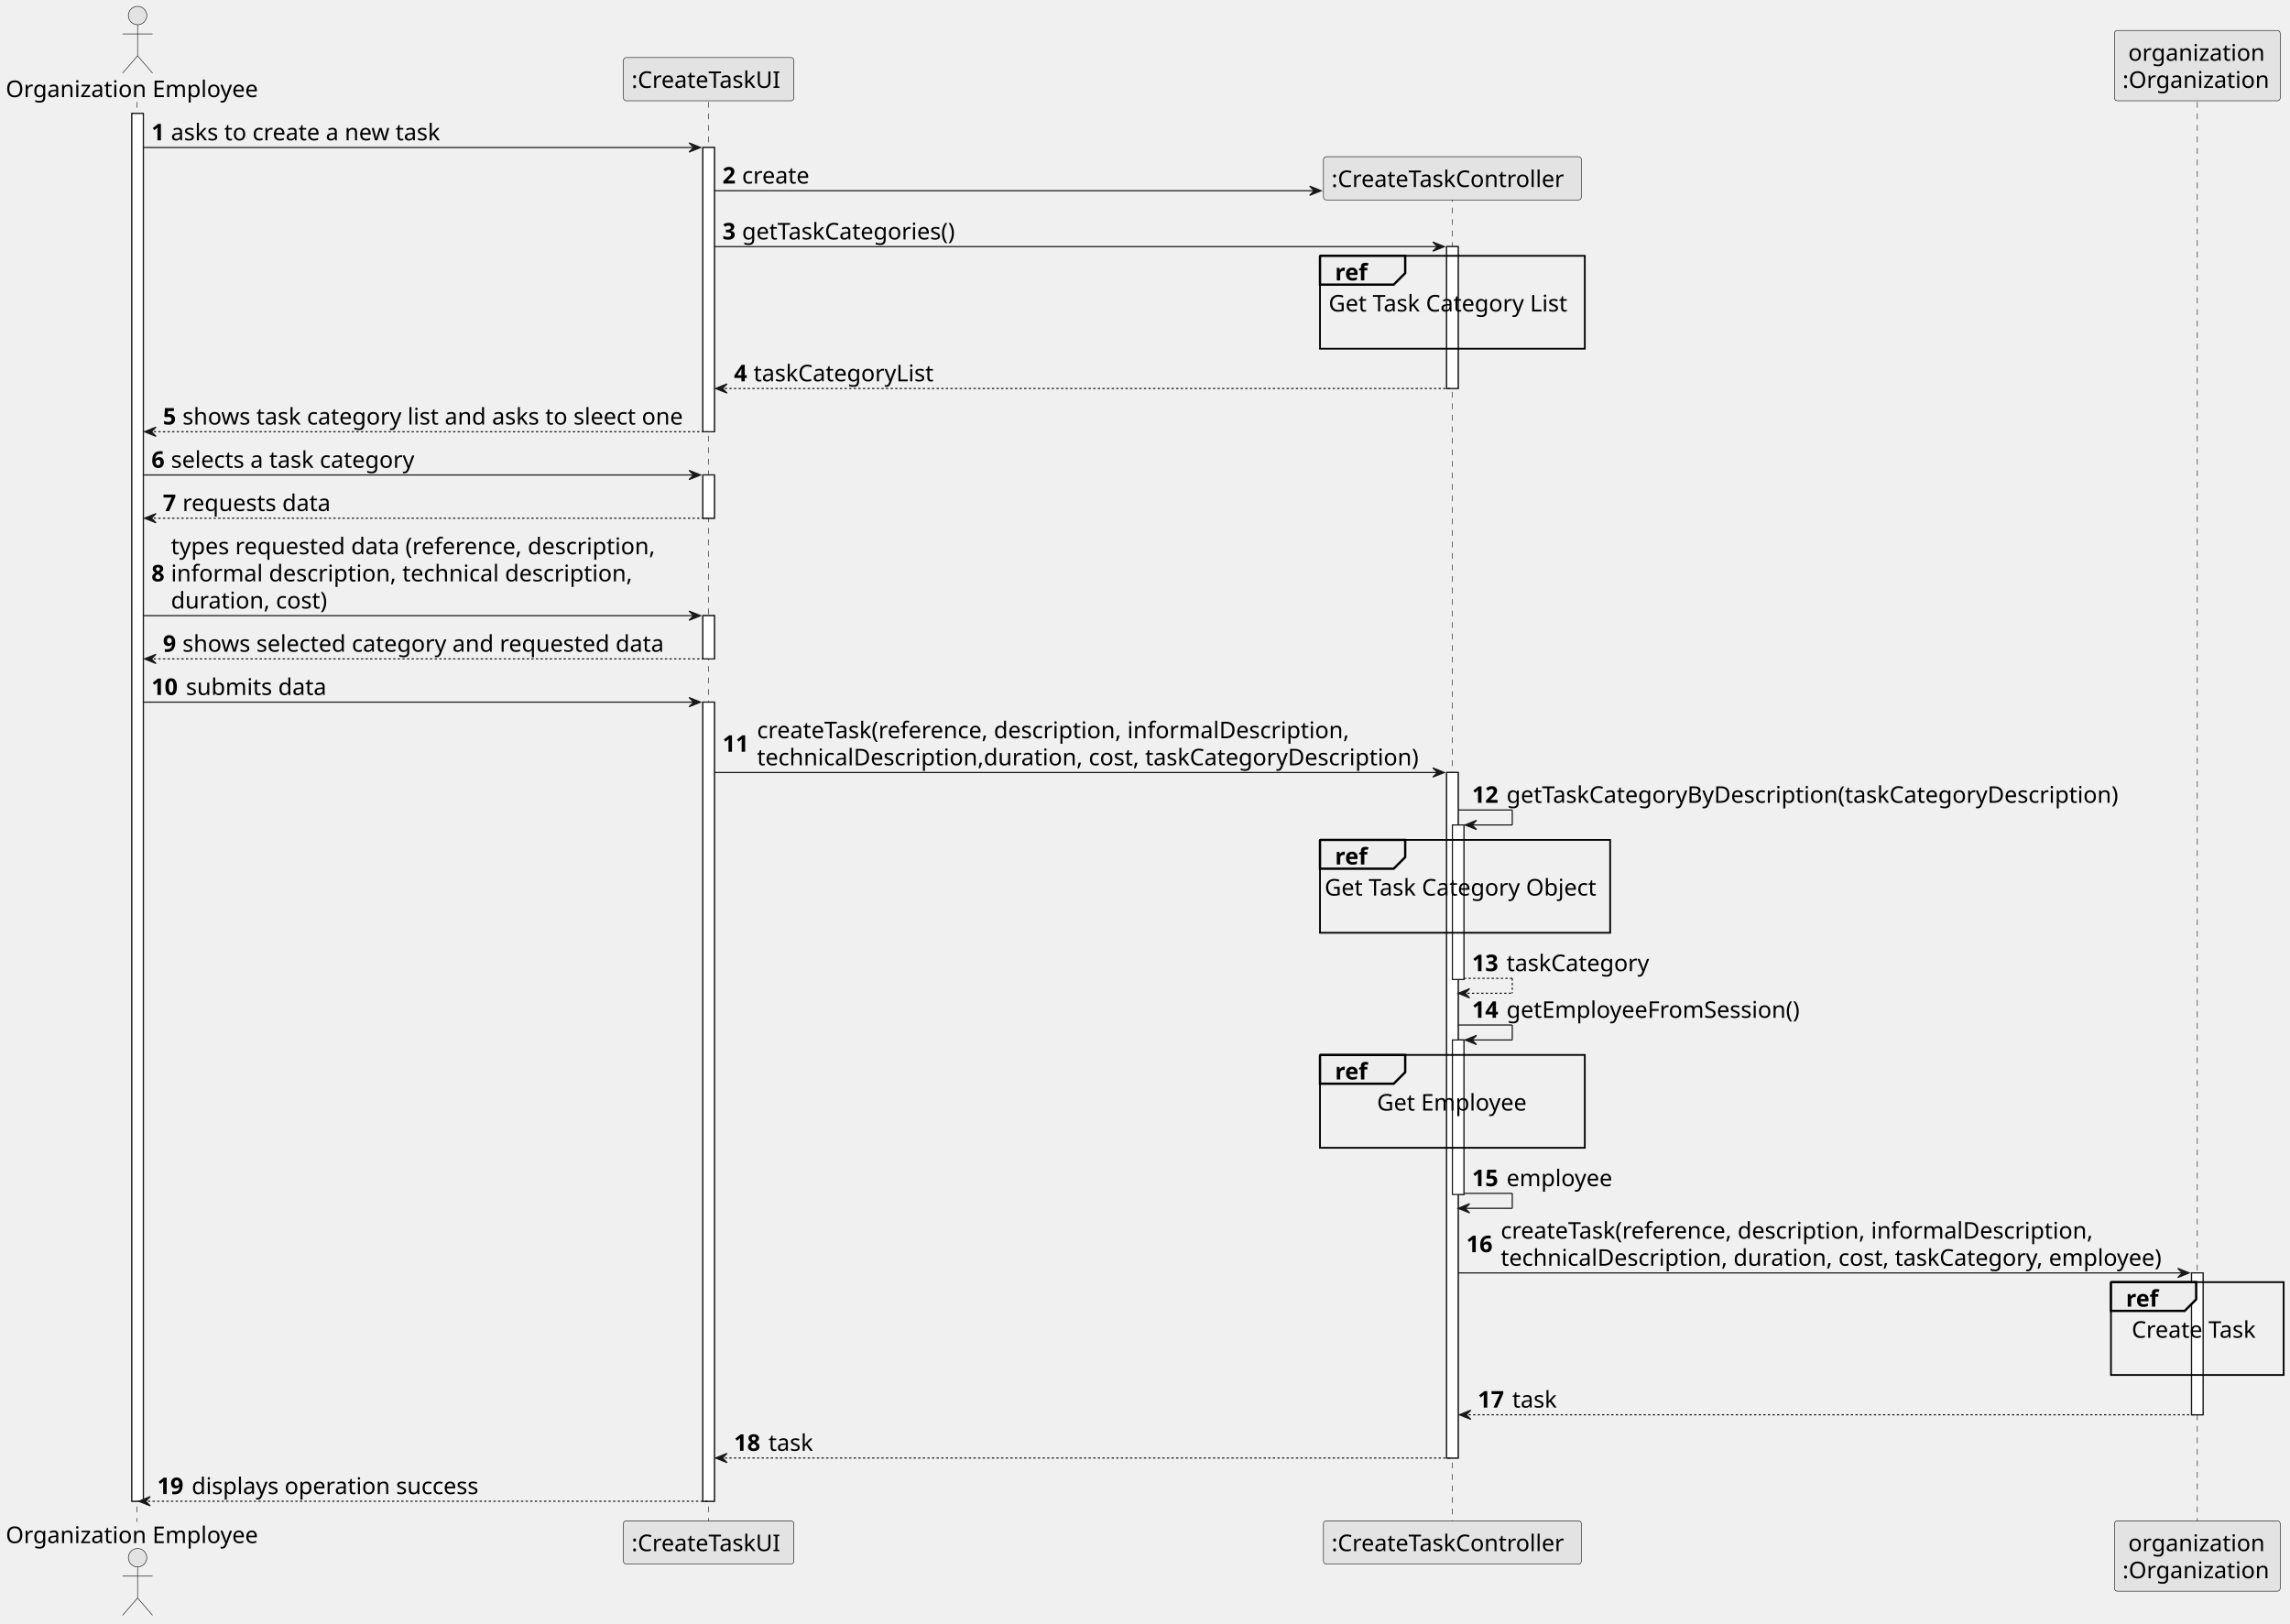
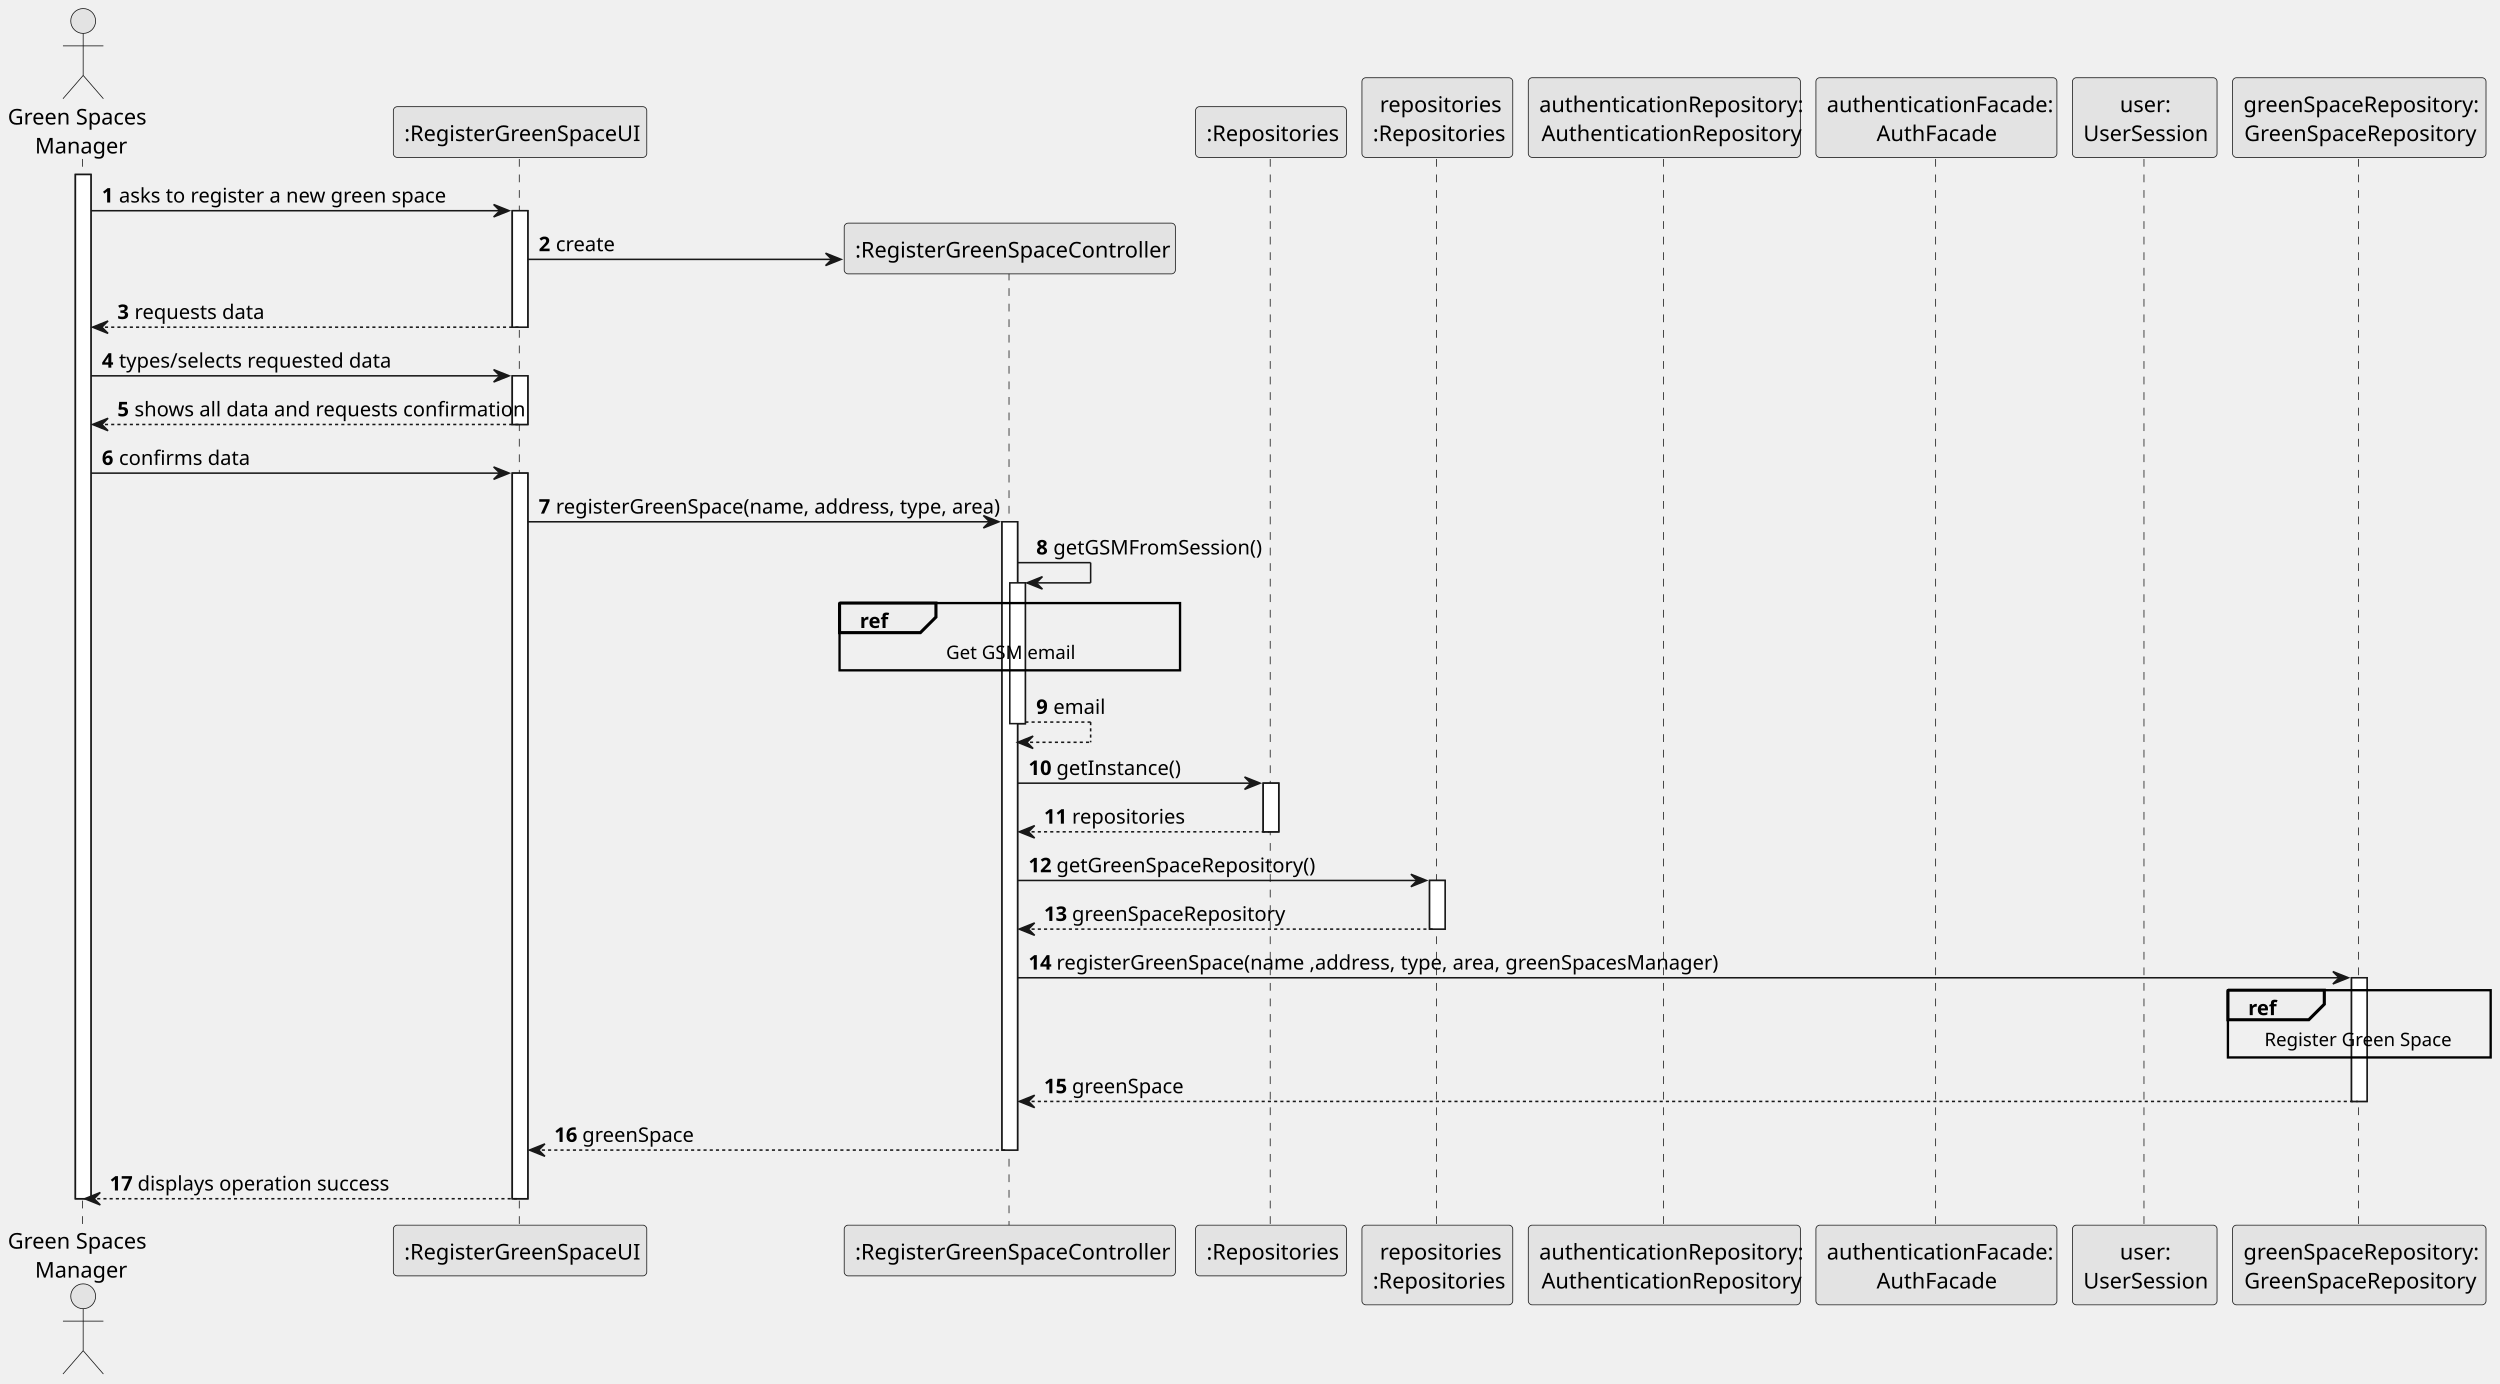
- <svg xmlns="http://www.w3.org/2000/svg" contentStyleType="text/css" height="1410px" preserveAspectRatio="none" style="width:1989px;height:1410px;background:#FFFFFF;" version="1.1" viewBox="0 0 1989 1410" width="1989px" zoomAndPan="magnify">
+ <svg xmlns="http://www.w3.org/2000/svg" contentStyleType="text/css" height="890px" preserveAspectRatio="none" style="width:1608px;height:890px;background:#FFFFFF;" version="1.1" viewBox="0 0 1608 890" width="1608px" zoomAndPan="magnify">
  <defs />
  <g>
-     <rect fill="#FFFFFF" height="1205.414" style="stroke:#181818;stroke-width:1.0;" width="10" x="114.5" y="98.555" />
-     <rect fill="#FFFFFF" height="246.883" style="stroke:#181818;stroke-width:1.0;" width="10" x="610.5" y="128.109" />
-     <rect fill="#FFFFFF" height="37.555" style="stroke:#181818;stroke-width:1.0;" width="10" x="610.5" y="412.547" />
-     <rect fill="#FFFFFF" height="37.555" style="stroke:#181818;stroke-width:1.0;" width="10" x="610.5" y="534.766" />
-     <rect fill="#FFFFFF" height="694.094" style="stroke:#181818;stroke-width:1.0;" width="10" x="610.5" y="609.875" />
-     <rect fill="#FFFFFF" height="123.219" style="stroke:#181818;stroke-width:1.0;" width="10" x="1256.5" y="214.219" />
-     <rect fill="#FFFFFF" height="595.43" style="stroke:#181818;stroke-width:1.0;" width="10" x="1256.5" y="670.984" />
-     <rect fill="#FFFFFF" height="134.219" style="stroke:#181818;stroke-width:1.0;" width="10" x="1261.5" y="716.539" />
-     <rect fill="#FFFFFF" height="134.219" style="stroke:#181818;stroke-width:1.0;" width="10" x="1261.5" y="903.312" />
-     <rect fill="#FFFFFF" height="123.219" style="stroke:#181818;stroke-width:1.0;" width="10" x="1903.5" y="1105.641" />
-     <line style="stroke:#181818;stroke-width:0.5;stroke-dasharray:5.0,5.0;" x1="119" x2="119" y1="88.555" y2="1321.969" />
-     <line style="stroke:#181818;stroke-width:0.5;stroke-dasharray:5.0,5.0;" x1="615.5" x2="615.5" y1="88.555" y2="1321.969" />
-     <line style="stroke:#181818;stroke-width:0.5;stroke-dasharray:5.0,5.0;" x1="1261.5" x2="1261.5" y1="170.387" y2="1321.969" />
-     <line style="stroke:#181818;stroke-width:0.5;stroke-dasharray:5.0,5.0;" x1="1908.5" x2="1908.5" y1="88.555" y2="1321.969" />
-     <text fill="#000000" font-family="sans-serif" font-size="20" lengthAdjust="spacing" textLength="223" x="5" y="84.336">Organization Employee</text>
-     <ellipse cx="119.5" cy="13.5" fill="#E3E3E3" rx="8" ry="8" style="stroke:#181818;stroke-width:0.5;" />
-     <path d="M119.5,21.5 L119.5,48.5 M106.5,29.5 L132.5,29.5 M119.5,48.5 L106.5,63.5 M119.5,48.5 L132.5,63.5 " fill="none" style="stroke:#181818;stroke-width:0.5;" />
-     <text fill="#000000" font-family="sans-serif" font-size="20" lengthAdjust="spacing" textLength="223" x="5" y="1340.305">Organization Employee</text>
-     <ellipse cx="119.5" cy="1353.023" fill="#E3E3E3" rx="8" ry="8" style="stroke:#181818;stroke-width:0.5;" />
-     <path d="M119.5,1361.023 L119.5,1388.023 M106.5,1369.023 L132.5,1369.023 M119.5,1388.023 L106.5,1403.023 M119.5,1388.023 L132.5,1403.023 " fill="none" style="stroke:#181818;stroke-width:0.5;" />
-     <rect fill="#E3E3E3" height="37.555" rx="2.5" ry="2.5" style="stroke:#181818;stroke-width:0.5;" width="148" x="541.5" y="50" />
-     <text fill="#000000" font-family="sans-serif" font-size="20" lengthAdjust="spacing" textLength="134" x="548.5" y="76.336">:CreateTaskUI</text>
-     <rect fill="#E3E3E3" height="37.555" rx="2.5" ry="2.5" style="stroke:#181818;stroke-width:0.5;" width="148" x="541.5" y="1320.969" />
-     <text fill="#000000" font-family="sans-serif" font-size="20" lengthAdjust="spacing" textLength="134" x="548.5" y="1347.305">:CreateTaskUI</text>
-     <rect fill="#E3E3E3" height="37.555" rx="2.5" ry="2.5" style="stroke:#181818;stroke-width:0.5;" width="224" x="1149.5" y="1320.969" />
-     <text fill="#000000" font-family="sans-serif" font-size="20" lengthAdjust="spacing" textLength="210" x="1156.5" y="1347.305">:CreateTaskController</text>
-     <rect fill="#E3E3E3" height="61.109" rx="2.5" ry="2.5" style="stroke:#181818;stroke-width:0.5;" width="144" x="1836.5" y="26.445" />
-     <text fill="#000000" font-family="sans-serif" font-size="20" lengthAdjust="spacing" textLength="120" x="1848.5" y="52.781">organization</text>
-     <text fill="#000000" font-family="sans-serif" font-size="20" lengthAdjust="spacing" textLength="130" x="1843.5" y="76.336">:Organization</text>
-     <rect fill="#E3E3E3" height="61.109" rx="2.5" ry="2.5" style="stroke:#181818;stroke-width:0.5;" width="144" x="1836.5" y="1320.969" />
-     <text fill="#000000" font-family="sans-serif" font-size="20" lengthAdjust="spacing" textLength="120" x="1848.5" y="1347.305">organization</text>
-     <text fill="#000000" font-family="sans-serif" font-size="20" lengthAdjust="spacing" textLength="130" x="1843.5" y="1370.859">:Organization</text>
-     <rect fill="#FFFFFF" height="1205.414" style="stroke:#181818;stroke-width:1.0;" width="10" x="114.5" y="98.555" />
-     <rect fill="#FFFFFF" height="246.883" style="stroke:#181818;stroke-width:1.0;" width="10" x="610.5" y="128.109" />
-     <rect fill="#FFFFFF" height="37.555" style="stroke:#181818;stroke-width:1.0;" width="10" x="610.5" y="412.547" />
-     <rect fill="#FFFFFF" height="37.555" style="stroke:#181818;stroke-width:1.0;" width="10" x="610.5" y="534.766" />
-     <rect fill="#FFFFFF" height="694.094" style="stroke:#181818;stroke-width:1.0;" width="10" x="610.5" y="609.875" />
-     <rect fill="#FFFFFF" height="123.219" style="stroke:#181818;stroke-width:1.0;" width="10" x="1256.5" y="214.219" />
-     <rect fill="#FFFFFF" height="595.43" style="stroke:#181818;stroke-width:1.0;" width="10" x="1256.5" y="670.984" />
-     <rect fill="#FFFFFF" height="134.219" style="stroke:#181818;stroke-width:1.0;" width="10" x="1261.5" y="716.539" />
-     <rect fill="#FFFFFF" height="134.219" style="stroke:#181818;stroke-width:1.0;" width="10" x="1261.5" y="903.312" />
-     <rect fill="#FFFFFF" height="123.219" style="stroke:#181818;stroke-width:1.0;" width="10" x="1903.5" y="1105.641" />
-     <polygon fill="#181818" points="598.5,124.109,608.5,128.109,598.5,132.109,602.5,128.109" style="stroke:#181818;stroke-width:1.0;" />
-     <line style="stroke:#181818;stroke-width:1.0;" x1="124.5" x2="604.5" y1="128.109" y2="128.109" />
-     <text fill="#000000" font-family="sans-serif" font-size="20" font-weight="bold" lengthAdjust="spacing" textLength="13" x="131.5" y="121.891">1</text>
-     <text fill="#000000" font-family="sans-serif" font-size="20" lengthAdjust="spacing" textLength="239" x="148.5" y="121.891">asks to create a new task</text>
-     <polygon fill="#181818" points="1137.5,161.664,1147.5,165.664,1137.5,169.664,1141.5,165.664" style="stroke:#181818;stroke-width:1.0;" />
-     <line style="stroke:#181818;stroke-width:1.0;" x1="620.5" x2="1143.5" y1="165.664" y2="165.664" />
-     <text fill="#000000" font-family="sans-serif" font-size="20" font-weight="bold" lengthAdjust="spacing" textLength="13" x="627.5" y="159.445">2</text>
-     <text fill="#000000" font-family="sans-serif" font-size="20" lengthAdjust="spacing" textLength="58" x="644.5" y="159.445">create</text>
-     <rect fill="#E3E3E3" height="37.555" rx="2.5" ry="2.5" style="stroke:#181818;stroke-width:0.5;" width="224" x="1149.5" y="136.109" />
-     <text fill="#000000" font-family="sans-serif" font-size="20" lengthAdjust="spacing" textLength="210" x="1156.5" y="162.445">:CreateTaskController</text>
-     <polygon fill="#181818" points="1244.5,210.219,1254.5,214.219,1244.5,218.219,1248.5,214.219" style="stroke:#181818;stroke-width:1.0;" />
-     <line style="stroke:#181818;stroke-width:1.0;" x1="620.5" x2="1250.5" y1="214.219" y2="214.219" />
-     <text fill="#000000" font-family="sans-serif" font-size="20" font-weight="bold" lengthAdjust="spacing" textLength="13" x="627.5" y="208">3</text>
-     <text fill="#000000" font-family="sans-serif" font-size="20" lengthAdjust="spacing" textLength="192" x="644.5" y="208">getTaskCategories()</text>
-     <rect fill="none" height="80.664" style="stroke:#000000;stroke-width:1.5;" width="230" x="1146.5" y="222.219" />
-     <path d="M1146.5,222.219 L1220.5,222.219 L1220.5,237.219 L1210.5,247.219 L1146.5,247.219 L1146.5,222.219 " fill="#EEEEEE" style="stroke:#000000;stroke-width:2.0;" />
-     <text fill="#000000" font-family="sans-serif" font-size="20" font-weight="bold" lengthAdjust="spacing" textLength="29" x="1159.5" y="243.555">ref</text>
-     <text fill="#000000" font-family="sans-serif" font-size="20" lengthAdjust="spacing" textLength="215" x="1154" y="270.555">Get Task Category List</text>
-     <text fill="#000000" font-family="sans-serif" font-size="20" lengthAdjust="spacing" textLength="6" x="1258.5" y="294.109"> </text>
-     <polygon fill="#181818" points="631.5,333.438,621.5,337.438,631.5,341.438,627.5,337.438" style="stroke:#181818;stroke-width:1.0;" />
-     <line style="stroke:#181818;stroke-width:1.0;stroke-dasharray:2.0,2.0;" x1="625.5" x2="1260.5" y1="337.438" y2="337.438" />
-     <text fill="#000000" font-family="sans-serif" font-size="20" font-weight="bold" lengthAdjust="spacing" textLength="13" x="637.5" y="331.219">4</text>
-     <text fill="#000000" font-family="sans-serif" font-size="20" lengthAdjust="spacing" textLength="159" x="654.5" y="331.219">taskCategoryList</text>
-     <polygon fill="#181818" points="135.5,370.992,125.5,374.992,135.5,378.992,131.5,374.992" style="stroke:#181818;stroke-width:1.0;" />
-     <line style="stroke:#181818;stroke-width:1.0;stroke-dasharray:2.0,2.0;" x1="129.5" x2="614.5" y1="374.992" y2="374.992" />
-     <text fill="#000000" font-family="sans-serif" font-size="20" font-weight="bold" lengthAdjust="spacing" textLength="13" x="141.5" y="368.773">5</text>
-     <text fill="#000000" font-family="sans-serif" font-size="20" lengthAdjust="spacing" textLength="445" x="158.5" y="368.773">shows task category list and asks to sleect one</text>
-     <polygon fill="#181818" points="598.5,408.547,608.5,412.547,598.5,416.547,602.5,412.547" style="stroke:#181818;stroke-width:1.0;" />
-     <line style="stroke:#181818;stroke-width:1.0;" x1="124.5" x2="604.5" y1="412.547" y2="412.547" />
-     <text fill="#000000" font-family="sans-serif" font-size="20" font-weight="bold" lengthAdjust="spacing" textLength="13" x="131.5" y="406.328">6</text>
-     <text fill="#000000" font-family="sans-serif" font-size="20" lengthAdjust="spacing" textLength="215" x="148.5" y="406.328">selects a task category</text>
-     <polygon fill="#181818" points="135.5,446.102,125.5,450.102,135.5,454.102,131.5,450.102" style="stroke:#181818;stroke-width:1.0;" />
-     <line style="stroke:#181818;stroke-width:1.0;stroke-dasharray:2.0,2.0;" x1="129.5" x2="614.5" y1="450.102" y2="450.102" />
-     <text fill="#000000" font-family="sans-serif" font-size="20" font-weight="bold" lengthAdjust="spacing" textLength="13" x="141.5" y="443.883">7</text>
-     <text fill="#000000" font-family="sans-serif" font-size="20" lengthAdjust="spacing" textLength="130" x="158.5" y="443.883">requests data</text>
-     <polygon fill="#181818" points="598.5,530.766,608.5,534.766,598.5,538.766,602.5,534.766" style="stroke:#181818;stroke-width:1.0;" />
-     <line style="stroke:#181818;stroke-width:1.0;" x1="124.5" x2="604.5" y1="534.766" y2="534.766" />
-     <text fill="#000000" font-family="sans-serif" font-size="20" font-weight="bold" lengthAdjust="spacing" textLength="13" x="131.5" y="504.992">8</text>
-     <text fill="#000000" font-family="sans-serif" font-size="20" lengthAdjust="spacing" textLength="429" x="148.5" y="481.438">types requested data (reference, description,</text>
-     <text fill="#000000" font-family="sans-serif" font-size="20" lengthAdjust="spacing" textLength="412" x="148.5" y="504.992">informal description, technical description,</text>
-     <text fill="#000000" font-family="sans-serif" font-size="20" lengthAdjust="spacing" textLength="139" x="148.5" y="528.547">duration, cost)</text>
-     <polygon fill="#181818" points="135.5,568.32,125.5,572.32,135.5,576.32,131.5,572.32" style="stroke:#181818;stroke-width:1.0;" />
-     <line style="stroke:#181818;stroke-width:1.0;stroke-dasharray:2.0,2.0;" x1="129.5" x2="614.5" y1="572.32" y2="572.32" />
-     <text fill="#000000" font-family="sans-serif" font-size="20" font-weight="bold" lengthAdjust="spacing" textLength="13" x="141.5" y="566.102">9</text>
-     <text fill="#000000" font-family="sans-serif" font-size="20" lengthAdjust="spacing" textLength="423" x="158.5" y="566.102">shows selected category and requested data</text>
-     <polygon fill="#181818" points="598.5,605.875,608.5,609.875,598.5,613.875,602.5,609.875" style="stroke:#181818;stroke-width:1.0;" />
-     <line style="stroke:#181818;stroke-width:1.0;" x1="124.5" x2="604.5" y1="609.875" y2="609.875" />
-     <text fill="#000000" font-family="sans-serif" font-size="20" font-weight="bold" lengthAdjust="spacing" textLength="26" x="131.5" y="603.656">10</text>
-     <text fill="#000000" font-family="sans-serif" font-size="20" lengthAdjust="spacing" textLength="125" x="161.5" y="603.656">submits data</text>
-     <polygon fill="#181818" points="1244.5,666.984,1254.5,670.984,1244.5,674.984,1248.5,670.984" style="stroke:#181818;stroke-width:1.0;" />
-     <line style="stroke:#181818;stroke-width:1.0;" x1="620.5" x2="1250.5" y1="670.984" y2="670.984" />
-     <text fill="#000000" font-family="sans-serif" font-size="20" font-weight="bold" lengthAdjust="spacing" textLength="26" x="627.5" y="652.988">11</text>
-     <text fill="#000000" font-family="sans-serif" font-size="20" lengthAdjust="spacing" textLength="529" x="657.5" y="641.211">createTask(reference, description, informalDescription,</text>
-     <text fill="#000000" font-family="sans-serif" font-size="20" lengthAdjust="spacing" textLength="587" x="657.5" y="664.766">technicalDescription,duration, cost, taskCategoryDescription)</text>
-     <line style="stroke:#181818;stroke-width:1.0;" x1="1266.5" x2="1313.5" y1="703.539" y2="703.539" />
-     <line style="stroke:#181818;stroke-width:1.0;" x1="1313.5" x2="1313.5" y1="703.539" y2="716.539" />
-     <line style="stroke:#181818;stroke-width:1.0;" x1="1272.5" x2="1313.5" y1="716.539" y2="716.539" />
-     <polygon fill="#181818" points="1282.5,712.539,1272.5,716.539,1282.5,720.539,1278.5,716.539" style="stroke:#181818;stroke-width:1.0;" />
-     <text fill="#000000" font-family="sans-serif" font-size="20" font-weight="bold" lengthAdjust="spacing" textLength="26" x="1278.5" y="697.32">12</text>
-     <text fill="#000000" font-family="sans-serif" font-size="20" lengthAdjust="spacing" textLength="542" x="1308.5" y="697.32">getTaskCategoryByDescription(taskCategoryDescription)</text>
-     <rect fill="none" height="80.664" style="stroke:#000000;stroke-width:1.5;" width="252" x="1146.5" y="729.539" />
-     <path d="M1146.5,729.539 L1220.5,729.539 L1220.5,744.539 L1210.5,754.539 L1146.5,754.539 L1146.5,729.539 " fill="#EEEEEE" style="stroke:#000000;stroke-width:2.0;" />
-     <text fill="#000000" font-family="sans-serif" font-size="20" font-weight="bold" lengthAdjust="spacing" textLength="29" x="1159.5" y="750.875">ref</text>
-     <text fill="#000000" font-family="sans-serif" font-size="20" lengthAdjust="spacing" textLength="244" x="1150.5" y="777.875">Get Task Category Object</text>
-     <text fill="#000000" font-family="sans-serif" font-size="20" lengthAdjust="spacing" textLength="6" x="1269.5" y="801.43"> </text>
-     <line style="stroke:#181818;stroke-width:1.0;stroke-dasharray:2.0,2.0;" x1="1271.5" x2="1313.5" y1="849.758" y2="849.758" />
-     <line style="stroke:#181818;stroke-width:1.0;stroke-dasharray:2.0,2.0;" x1="1313.5" x2="1313.5" y1="849.758" y2="862.758" />
-     <line style="stroke:#181818;stroke-width:1.0;stroke-dasharray:2.0,2.0;" x1="1266.5" x2="1313.5" y1="862.758" y2="862.758" />
-     <polygon fill="#181818" points="1276.5,858.758,1266.5,862.758,1276.5,866.758,1272.5,862.758" style="stroke:#181818;stroke-width:1.0;" />
-     <text fill="#000000" font-family="sans-serif" font-size="20" font-weight="bold" lengthAdjust="spacing" textLength="26" x="1278.5" y="843.539">13</text>
-     <text fill="#000000" font-family="sans-serif" font-size="20" lengthAdjust="spacing" textLength="125" x="1308.5" y="843.539">taskCategory</text>
-     <line style="stroke:#181818;stroke-width:1.0;" x1="1266.5" x2="1313.5" y1="890.312" y2="890.312" />
-     <line style="stroke:#181818;stroke-width:1.0;" x1="1313.5" x2="1313.5" y1="890.312" y2="903.312" />
-     <line style="stroke:#181818;stroke-width:1.0;" x1="1272.5" x2="1313.5" y1="903.312" y2="903.312" />
-     <polygon fill="#181818" points="1282.5,899.312,1272.5,903.312,1282.5,907.312,1278.5,903.312" style="stroke:#181818;stroke-width:1.0;" />
-     <text fill="#000000" font-family="sans-serif" font-size="20" font-weight="bold" lengthAdjust="spacing" textLength="26" x="1278.5" y="884.094">14</text>
-     <text fill="#000000" font-family="sans-serif" font-size="20" lengthAdjust="spacing" textLength="259" x="1308.5" y="884.094">getEmployeeFromSession()</text>
-     <rect fill="none" height="80.664" style="stroke:#000000;stroke-width:1.5;" width="230" x="1146.5" y="916.312" />
-     <path d="M1146.5,916.312 L1220.5,916.312 L1220.5,931.312 L1210.5,941.312 L1146.5,941.312 L1146.5,916.312 " fill="#EEEEEE" style="stroke:#000000;stroke-width:2.0;" />
-     <text fill="#000000" font-family="sans-serif" font-size="20" font-weight="bold" lengthAdjust="spacing" textLength="29" x="1159.5" y="937.648">ref</text>
-     <text fill="#000000" font-family="sans-serif" font-size="20" lengthAdjust="spacing" textLength="131" x="1196" y="964.648">Get Employee</text>
-     <text fill="#000000" font-family="sans-serif" font-size="20" lengthAdjust="spacing" textLength="6" x="1258.5" y="988.203"> </text>
-     <line style="stroke:#181818;stroke-width:1.0;" x1="1271.5" x2="1313.5" y1="1036.531" y2="1036.531" />
-     <line style="stroke:#181818;stroke-width:1.0;" x1="1313.5" x2="1313.5" y1="1036.531" y2="1049.531" />
-     <line style="stroke:#181818;stroke-width:1.0;" x1="1266.5" x2="1313.5" y1="1049.531" y2="1049.531" />
-     <polygon fill="#181818" points="1276.5,1045.531,1266.5,1049.531,1276.5,1053.531,1272.5,1049.531" style="stroke:#181818;stroke-width:1.0;" />
-     <text fill="#000000" font-family="sans-serif" font-size="20" font-weight="bold" lengthAdjust="spacing" textLength="26" x="1278.5" y="1030.312">15</text>
-     <text fill="#000000" font-family="sans-serif" font-size="20" lengthAdjust="spacing" textLength="93" x="1308.5" y="1030.312">employee</text>
-     <polygon fill="#181818" points="1891.5,1101.641,1901.5,1105.641,1891.5,1109.641,1895.5,1105.641" style="stroke:#181818;stroke-width:1.0;" />
-     <line style="stroke:#181818;stroke-width:1.0;" x1="1266.5" x2="1897.5" y1="1105.641" y2="1105.641" />
-     <text fill="#000000" font-family="sans-serif" font-size="20" font-weight="bold" lengthAdjust="spacing" textLength="26" x="1273.5" y="1087.645">16</text>
-     <text fill="#000000" font-family="sans-serif" font-size="20" lengthAdjust="spacing" textLength="529" x="1303.5" y="1075.867">createTask(reference, description, informalDescription,</text>
-     <text fill="#000000" font-family="sans-serif" font-size="20" lengthAdjust="spacing" textLength="588" x="1303.5" y="1099.422">technicalDescription, duration, cost, taskCategory, employee)</text>
-     <rect fill="none" height="80.664" style="stroke:#000000;stroke-width:1.5;" width="150" x="1833.5" y="1113.641" />
-     <path d="M1833.5,1113.641 L1907.5,1113.641 L1907.5,1128.641 L1897.5,1138.641 L1833.5,1138.641 L1833.5,1113.641 " fill="#EEEEEE" style="stroke:#000000;stroke-width:2.0;" />
-     <text fill="#000000" font-family="sans-serif" font-size="20" font-weight="bold" lengthAdjust="spacing" textLength="29" x="1846.5" y="1134.977">ref</text>
-     <text fill="#000000" font-family="sans-serif" font-size="20" lengthAdjust="spacing" textLength="114" x="1851.5" y="1161.977">Create Task</text>
-     <text fill="#000000" font-family="sans-serif" font-size="20" lengthAdjust="spacing" textLength="6" x="1905.5" y="1185.531"> </text>
-     <polygon fill="#181818" points="1277.5,1224.859,1267.5,1228.859,1277.5,1232.859,1273.5,1228.859" style="stroke:#181818;stroke-width:1.0;" />
-     <line style="stroke:#181818;stroke-width:1.0;stroke-dasharray:2.0,2.0;" x1="1271.5" x2="1907.5" y1="1228.859" y2="1228.859" />
-     <text fill="#000000" font-family="sans-serif" font-size="20" font-weight="bold" lengthAdjust="spacing" textLength="26" x="1283.5" y="1222.641">17</text>
-     <text fill="#000000" font-family="sans-serif" font-size="20" lengthAdjust="spacing" textLength="40" x="1313.5" y="1222.641">task</text>
-     <polygon fill="#181818" points="631.5,1262.414,621.5,1266.414,631.5,1270.414,627.5,1266.414" style="stroke:#181818;stroke-width:1.0;" />
-     <line style="stroke:#181818;stroke-width:1.0;stroke-dasharray:2.0,2.0;" x1="625.5" x2="1260.5" y1="1266.414" y2="1266.414" />
-     <text fill="#000000" font-family="sans-serif" font-size="20" font-weight="bold" lengthAdjust="spacing" textLength="26" x="637.5" y="1260.195">18</text>
-     <text fill="#000000" font-family="sans-serif" font-size="20" lengthAdjust="spacing" textLength="40" x="667.5" y="1260.195">task</text>
-     <polygon fill="#181818" points="130.5,1299.969,120.5,1303.969,130.5,1307.969,126.5,1303.969" style="stroke:#181818;stroke-width:1.0;" />
-     <line style="stroke:#181818;stroke-width:1.0;stroke-dasharray:2.0,2.0;" x1="124.5" x2="614.5" y1="1303.969" y2="1303.969" />
-     <text fill="#000000" font-family="sans-serif" font-size="20" font-weight="bold" lengthAdjust="spacing" textLength="26" x="136.5" y="1297.75">19</text>
-     <text fill="#000000" font-family="sans-serif" font-size="20" lengthAdjust="spacing" textLength="256" x="166.5" y="1297.75">displays operation success</text>
+     <rect fill="#FFFFFF" height="658.781" style="stroke:#181818;stroke-width:1.0;" width="10" x="48.5" y="112.242" />
+     <rect fill="#FFFFFF" height="74.912" style="stroke:#181818;stroke-width:1.0;" width="10" x="329.5" y="135.533" />
+     <rect fill="#FFFFFF" height="31.291" style="stroke:#181818;stroke-width:1.0;" width="10" x="329.5" y="241.736" />
+     <rect fill="#FFFFFF" height="466.705" style="stroke:#181818;stroke-width:1.0;" width="10" x="329.5" y="304.318" />
+     <rect fill="#FFFFFF" height="404.123" style="stroke:#181818;stroke-width:1.0;" width="10" x="644.5" y="335.609" />
+     <rect fill="#FFFFFF" height="90.543" style="stroke:#181818;stroke-width:1.0;" width="10" x="649.5" y="374.9" />
+     <rect fill="#FFFFFF" height="31.291" style="stroke:#181818;stroke-width:1.0;" width="10" x="812.5" y="503.734" />
+     <rect fill="#FFFFFF" height="31.291" style="stroke:#181818;stroke-width:1.0;" width="10" x="919.5" y="566.316" />
+     <rect fill="#FFFFFF" height="79.543" style="stroke:#181818;stroke-width:1.0;" width="10" x="1512.5" y="628.898" />
+     <line style="stroke:#181818;stroke-width:0.5;stroke-dasharray:5.0,5.0;" x1="53" x2="53" y1="102.242" y2="789.023" />
+     <line style="stroke:#181818;stroke-width:0.5;stroke-dasharray:5.0,5.0;" x1="334" x2="334" y1="102.242" y2="789.023" />
+     <line style="stroke:#181818;stroke-width:0.5;stroke-dasharray:5.0,5.0;" x1="649" x2="649" y1="175.344" y2="789.023" />
+     <line style="stroke:#181818;stroke-width:0.5;stroke-dasharray:5.0,5.0;" x1="817" x2="817" y1="102.242" y2="789.023" />
+     <line style="stroke:#181818;stroke-width:0.5;stroke-dasharray:5.0,5.0;" x1="924" x2="924" y1="102.242" y2="789.023" />
+     <line style="stroke:#181818;stroke-width:0.5;stroke-dasharray:5.0,5.0;" x1="1070" x2="1070" y1="102.242" y2="789.023" />
+     <line style="stroke:#181818;stroke-width:0.5;stroke-dasharray:5.0,5.0;" x1="1245" x2="1245" y1="102.242" y2="789.023" />
+     <line style="stroke:#181818;stroke-width:0.5;stroke-dasharray:5.0,5.0;" x1="1379" x2="1379" y1="102.242" y2="789.023" />
+     <line style="stroke:#181818;stroke-width:0.5;stroke-dasharray:5.0,5.0;" x1="1517" x2="1517" y1="102.242" y2="789.023" />
+     <text fill="#000000" font-family="sans-serif" font-size="14" lengthAdjust="spacing" textLength="91" x="5" y="80.107">Green Spaces</text>
+     <text fill="#000000" font-family="sans-serif" font-size="14" lengthAdjust="spacing" textLength="56" x="22.5" y="98.728">Manager</text>
+     <ellipse cx="53.5" cy="13.5" fill="#E3E3E3" rx="8" ry="8" style="stroke:#181818;stroke-width:0.5;" />
+     <path d="M53.5,21.5 L53.5,48.5 M40.5,29.5 L66.5,29.5 M53.5,48.5 L40.5,63.5 M53.5,48.5 L66.5,63.5 " fill="none" style="stroke:#181818;stroke-width:0.5;" />
+     <text fill="#000000" font-family="sans-serif" font-size="14" lengthAdjust="spacing" textLength="91" x="5" y="803.131">Green Spaces</text>
+     <text fill="#000000" font-family="sans-serif" font-size="14" lengthAdjust="spacing" textLength="56" x="22.5" y="821.752">Manager</text>
+     <ellipse cx="53.5" cy="833.766" fill="#E3E3E3" rx="8" ry="8" style="stroke:#181818;stroke-width:0.5;" />
+     <path d="M53.5,841.766 L53.5,868.766 M40.5,849.766 L66.5,849.766 M53.5,868.766 L40.5,883.766 M53.5,868.766 L66.5,883.766 " fill="none" style="stroke:#181818;stroke-width:0.5;" />
+     <rect fill="#E3E3E3" height="32.621" rx="2.5" ry="2.5" style="stroke:#181818;stroke-width:0.5;" width="163" x="253" y="68.621" />
+     <text fill="#000000" font-family="sans-serif" font-size="14" lengthAdjust="spacing" textLength="149" x="260" y="90.728">:RegisterGreenSpaceUI</text>
+     <rect fill="#E3E3E3" height="32.621" rx="2.5" ry="2.5" style="stroke:#181818;stroke-width:0.5;" width="163" x="253" y="788.023" />
+     <text fill="#000000" font-family="sans-serif" font-size="14" lengthAdjust="spacing" textLength="149" x="260" y="810.131">:RegisterGreenSpaceUI</text>
+     <rect fill="#E3E3E3" height="32.621" rx="2.5" ry="2.5" style="stroke:#181818;stroke-width:0.5;" width="213" x="543" y="788.023" />
+     <text fill="#000000" font-family="sans-serif" font-size="14" lengthAdjust="spacing" textLength="199" x="550" y="810.131">:RegisterGreenSpaceController</text>
+     <rect fill="#E3E3E3" height="32.621" rx="2.5" ry="2.5" style="stroke:#181818;stroke-width:0.5;" width="97" x="769" y="68.621" />
+     <text fill="#000000" font-family="sans-serif" font-size="14" lengthAdjust="spacing" textLength="83" x="776" y="90.728">:Repositories</text>
+     <rect fill="#E3E3E3" height="32.621" rx="2.5" ry="2.5" style="stroke:#181818;stroke-width:0.5;" width="97" x="769" y="788.023" />
+     <text fill="#000000" font-family="sans-serif" font-size="14" lengthAdjust="spacing" textLength="83" x="776" y="810.131">:Repositories</text>
+     <rect fill="#E3E3E3" height="51.242" rx="2.5" ry="2.5" style="stroke:#181818;stroke-width:0.5;" width="97" x="876" y="50" />
+     <text fill="#000000" font-family="sans-serif" font-size="14" lengthAdjust="spacing" textLength="74" x="887.5" y="72.107">repositories</text>
+     <text fill="#000000" font-family="sans-serif" font-size="14" lengthAdjust="spacing" textLength="83" x="883" y="90.728">:Repositories</text>
+     <rect fill="#E3E3E3" height="51.242" rx="2.5" ry="2.5" style="stroke:#181818;stroke-width:0.5;" width="97" x="876" y="788.023" />
+     <text fill="#000000" font-family="sans-serif" font-size="14" lengthAdjust="spacing" textLength="74" x="887.5" y="810.131">repositories</text>
+     <text fill="#000000" font-family="sans-serif" font-size="14" lengthAdjust="spacing" textLength="83" x="883" y="828.752">:Repositories</text>
+     <rect fill="#E3E3E3" height="51.242" rx="2.5" ry="2.5" style="stroke:#181818;stroke-width:0.5;" width="175" x="983" y="50" />
+     <text fill="#000000" font-family="sans-serif" font-size="14" lengthAdjust="spacing" textLength="161" x="990" y="72.107">authenticationRepository:</text>
+     <text fill="#000000" font-family="sans-serif" font-size="14" lengthAdjust="spacing" textLength="158" x="991.5" y="90.728">AuthenticationRepository</text>
+     <rect fill="#E3E3E3" height="51.242" rx="2.5" ry="2.5" style="stroke:#181818;stroke-width:0.5;" width="175" x="983" y="788.023" />
+     <text fill="#000000" font-family="sans-serif" font-size="14" lengthAdjust="spacing" textLength="161" x="990" y="810.131">authenticationRepository:</text>
+     <text fill="#000000" font-family="sans-serif" font-size="14" lengthAdjust="spacing" textLength="158" x="991.5" y="828.752">AuthenticationRepository</text>
+     <rect fill="#E3E3E3" height="51.242" rx="2.5" ry="2.5" style="stroke:#181818;stroke-width:0.5;" width="155" x="1168" y="50" />
+     <text fill="#000000" font-family="sans-serif" font-size="14" lengthAdjust="spacing" textLength="141" x="1175" y="72.107">authenticationFacade:</text>
+     <text fill="#000000" font-family="sans-serif" font-size="14" lengthAdjust="spacing" textLength="77" x="1207" y="90.728">AuthFacade</text>
+     <rect fill="#E3E3E3" height="51.242" rx="2.5" ry="2.5" style="stroke:#181818;stroke-width:0.5;" width="155" x="1168" y="788.023" />
+     <text fill="#000000" font-family="sans-serif" font-size="14" lengthAdjust="spacing" textLength="141" x="1175" y="810.131">authenticationFacade:</text>
+     <text fill="#000000" font-family="sans-serif" font-size="14" lengthAdjust="spacing" textLength="77" x="1207" y="828.752">AuthFacade</text>
+     <rect fill="#E3E3E3" height="51.242" rx="2.5" ry="2.5" style="stroke:#181818;stroke-width:0.5;" width="93" x="1333" y="50" />
+     <text fill="#000000" font-family="sans-serif" font-size="14" lengthAdjust="spacing" textLength="32" x="1363.5" y="72.107">user:</text>
+     <text fill="#000000" font-family="sans-serif" font-size="14" lengthAdjust="spacing" textLength="79" x="1340" y="90.728">UserSession</text>
+     <rect fill="#E3E3E3" height="51.242" rx="2.5" ry="2.5" style="stroke:#181818;stroke-width:0.5;" width="93" x="1333" y="788.023" />
+     <text fill="#000000" font-family="sans-serif" font-size="14" lengthAdjust="spacing" textLength="32" x="1363.5" y="810.131">user:</text>
+     <text fill="#000000" font-family="sans-serif" font-size="14" lengthAdjust="spacing" textLength="79" x="1340" y="828.752">UserSession</text>
+     <rect fill="#E3E3E3" height="51.242" rx="2.5" ry="2.5" style="stroke:#181818;stroke-width:0.5;" width="163" x="1436" y="50" />
+     <text fill="#000000" font-family="sans-serif" font-size="14" lengthAdjust="spacing" textLength="149" x="1443" y="72.107">greenSpaceRepository:</text>
+     <text fill="#000000" font-family="sans-serif" font-size="14" lengthAdjust="spacing" textLength="148" x="1443.5" y="90.728">GreenSpaceRepository</text>
+     <rect fill="#E3E3E3" height="51.242" rx="2.5" ry="2.5" style="stroke:#181818;stroke-width:0.5;" width="163" x="1436" y="788.023" />
+     <text fill="#000000" font-family="sans-serif" font-size="14" lengthAdjust="spacing" textLength="149" x="1443" y="810.131">greenSpaceRepository:</text>
+     <text fill="#000000" font-family="sans-serif" font-size="14" lengthAdjust="spacing" textLength="148" x="1443.5" y="828.752">GreenSpaceRepository</text>
+     <rect fill="#FFFFFF" height="658.781" style="stroke:#181818;stroke-width:1.0;" width="10" x="48.5" y="112.242" />
+     <rect fill="#FFFFFF" height="74.912" style="stroke:#181818;stroke-width:1.0;" width="10" x="329.5" y="135.533" />
+     <rect fill="#FFFFFF" height="31.291" style="stroke:#181818;stroke-width:1.0;" width="10" x="329.5" y="241.736" />
+     <rect fill="#FFFFFF" height="466.705" style="stroke:#181818;stroke-width:1.0;" width="10" x="329.5" y="304.318" />
+     <rect fill="#FFFFFF" height="404.123" style="stroke:#181818;stroke-width:1.0;" width="10" x="644.5" y="335.609" />
+     <rect fill="#FFFFFF" height="90.543" style="stroke:#181818;stroke-width:1.0;" width="10" x="649.5" y="374.9" />
+     <rect fill="#FFFFFF" height="31.291" style="stroke:#181818;stroke-width:1.0;" width="10" x="812.5" y="503.734" />
+     <rect fill="#FFFFFF" height="31.291" style="stroke:#181818;stroke-width:1.0;" width="10" x="919.5" y="566.316" />
+     <rect fill="#FFFFFF" height="79.543" style="stroke:#181818;stroke-width:1.0;" width="10" x="1512.5" y="628.898" />
+     <polygon fill="#181818" points="317.5,131.533,327.5,135.533,317.5,139.533,321.5,135.533" style="stroke:#181818;stroke-width:1.0;" />
+     <line style="stroke:#181818;stroke-width:1.0;" x1="58.5" x2="323.5" y1="135.533" y2="135.533" />
+     <text fill="#000000" font-family="sans-serif" font-size="13" font-weight="bold" lengthAdjust="spacing" textLength="7" x="65.5" y="130.27">1</text>
+     <text fill="#000000" font-family="sans-serif" font-size="13" lengthAdjust="spacing" textLength="203" x="76.5" y="130.27">asks to register a new green space</text>
+     <polygon fill="#181818" points="531,162.824,541,166.824,531,170.824,535,166.824" style="stroke:#181818;stroke-width:1.0;" />
+     <line style="stroke:#181818;stroke-width:1.0;" x1="339.5" x2="537" y1="166.824" y2="166.824" />
+     <text fill="#000000" font-family="sans-serif" font-size="13" font-weight="bold" lengthAdjust="spacing" textLength="7" x="346.5" y="161.561">2</text>
+     <text fill="#000000" font-family="sans-serif" font-size="13" lengthAdjust="spacing" textLength="36" x="357.5" y="161.561">create</text>
+     <rect fill="#E3E3E3" height="32.621" rx="2.5" ry="2.5" style="stroke:#181818;stroke-width:0.5;" width="213" x="543" y="143.533" />
+     <text fill="#000000" font-family="sans-serif" font-size="14" lengthAdjust="spacing" textLength="199" x="550" y="165.641">:RegisterGreenSpaceController</text>
+     <polygon fill="#181818" points="69.5,206.445,59.5,210.445,69.5,214.445,65.5,210.445" style="stroke:#181818;stroke-width:1.0;" />
+     <line style="stroke:#181818;stroke-width:1.0;stroke-dasharray:2.0,2.0;" x1="63.5" x2="333.5" y1="210.445" y2="210.445" />
+     <text fill="#000000" font-family="sans-serif" font-size="13" font-weight="bold" lengthAdjust="spacing" textLength="7" x="75.5" y="205.183">3</text>
+     <text fill="#000000" font-family="sans-serif" font-size="13" lengthAdjust="spacing" textLength="79" x="86.5" y="205.183">requests data</text>
+     <polygon fill="#181818" points="317.5,237.736,327.5,241.736,317.5,245.736,321.5,241.736" style="stroke:#181818;stroke-width:1.0;" />
+     <line style="stroke:#181818;stroke-width:1.0;" x1="58.5" x2="323.5" y1="241.736" y2="241.736" />
+     <text fill="#000000" font-family="sans-serif" font-size="13" font-weight="bold" lengthAdjust="spacing" textLength="7" x="65.5" y="236.474">4</text>
+     <text fill="#000000" font-family="sans-serif" font-size="13" lengthAdjust="spacing" textLength="168" x="76.5" y="236.474">types/selects requested data</text>
+     <polygon fill="#181818" points="69.5,269.027,59.5,273.027,69.5,277.027,65.5,273.027" style="stroke:#181818;stroke-width:1.0;" />
+     <line style="stroke:#181818;stroke-width:1.0;stroke-dasharray:2.0,2.0;" x1="63.5" x2="333.5" y1="273.027" y2="273.027" />
+     <text fill="#000000" font-family="sans-serif" font-size="13" font-weight="bold" lengthAdjust="spacing" textLength="7" x="75.5" y="267.765">5</text>
+     <text fill="#000000" font-family="sans-serif" font-size="13" lengthAdjust="spacing" textLength="236" x="86.5" y="267.765">shows all data and requests confirmation</text>
+     <polygon fill="#181818" points="317.5,300.318,327.5,304.318,317.5,308.318,321.5,304.318" style="stroke:#181818;stroke-width:1.0;" />
+     <line style="stroke:#181818;stroke-width:1.0;" x1="58.5" x2="323.5" y1="304.318" y2="304.318" />
+     <text fill="#000000" font-family="sans-serif" font-size="13" font-weight="bold" lengthAdjust="spacing" textLength="7" x="65.5" y="299.056">6</text>
+     <text fill="#000000" font-family="sans-serif" font-size="13" lengthAdjust="spacing" textLength="78" x="76.5" y="299.056">confirms data</text>
+     <polygon fill="#181818" points="632.5,331.609,642.5,335.609,632.5,339.609,636.5,335.609" style="stroke:#181818;stroke-width:1.0;" />
+     <line style="stroke:#181818;stroke-width:1.0;" x1="339.5" x2="638.5" y1="335.609" y2="335.609" />
+     <text fill="#000000" font-family="sans-serif" font-size="13" font-weight="bold" lengthAdjust="spacing" textLength="7" x="346.5" y="330.347">7</text>
+     <text fill="#000000" font-family="sans-serif" font-size="13" lengthAdjust="spacing" textLength="275" x="357.5" y="330.347">registerGreenSpace(name, address, type, area)</text>
+     <line style="stroke:#181818;stroke-width:1.0;" x1="654.5" x2="701.5" y1="361.9" y2="361.9" />
+     <line style="stroke:#181818;stroke-width:1.0;" x1="701.5" x2="701.5" y1="361.9" y2="374.9" />
+     <line style="stroke:#181818;stroke-width:1.0;" x1="660.5" x2="701.5" y1="374.9" y2="374.9" />
+     <polygon fill="#181818" points="670.5,370.9,660.5,374.9,670.5,378.9,666.5,374.9" style="stroke:#181818;stroke-width:1.0;" />
+     <text fill="#000000" font-family="sans-serif" font-size="13" font-weight="bold" lengthAdjust="spacing" textLength="7" x="666.5" y="356.638">8</text>
+     <text fill="#000000" font-family="sans-serif" font-size="13" lengthAdjust="spacing" textLength="133" x="677.5" y="356.638">getGSMFromSession()</text>
+     <rect fill="none" height="43.252" style="stroke:#000000;stroke-width:1.5;" width="219" x="540" y="387.9" />
+     <path d="M540,387.9 L602,387.9 L602,396.9 L592,406.9 L540,406.9 L540,387.9 " fill="#EEEEEE" style="stroke:#000000;stroke-width:2.0;" />
+     <text fill="#000000" font-family="sans-serif" font-size="13" font-weight="bold" lengthAdjust="spacing" textLength="17" x="553" y="403.929">ref</text>
+     <text fill="#000000" font-family="sans-serif" font-size="12" lengthAdjust="spacing" textLength="82" x="608.5" y="423.85">Get GSM email</text>
+     <line style="stroke:#181818;stroke-width:1.0;stroke-dasharray:2.0,2.0;" x1="659.5" x2="701.5" y1="464.443" y2="464.443" />
+     <line style="stroke:#181818;stroke-width:1.0;stroke-dasharray:2.0,2.0;" x1="701.5" x2="701.5" y1="464.443" y2="477.443" />
+     <line style="stroke:#181818;stroke-width:1.0;stroke-dasharray:2.0,2.0;" x1="654.5" x2="701.5" y1="477.443" y2="477.443" />
+     <polygon fill="#181818" points="664.5,473.443,654.5,477.443,664.5,481.443,660.5,477.443" style="stroke:#181818;stroke-width:1.0;" />
+     <text fill="#000000" font-family="sans-serif" font-size="13" font-weight="bold" lengthAdjust="spacing" textLength="7" x="666.5" y="459.181">9</text>
+     <text fill="#000000" font-family="sans-serif" font-size="13" lengthAdjust="spacing" textLength="31" x="677.5" y="459.181">email</text>
+     <polygon fill="#181818" points="800.5,499.734,810.5,503.734,800.5,507.734,804.5,503.734" style="stroke:#181818;stroke-width:1.0;" />
+     <line style="stroke:#181818;stroke-width:1.0;" x1="654.5" x2="806.5" y1="503.734" y2="503.734" />
+     <text fill="#000000" font-family="sans-serif" font-size="13" font-weight="bold" lengthAdjust="spacing" textLength="14" x="661.5" y="498.472">10</text>
+     <text fill="#000000" font-family="sans-serif" font-size="13" lengthAdjust="spacing" textLength="75" x="679.5" y="498.472">getInstance()</text>
+     <polygon fill="#181818" points="665.5,531.025,655.5,535.025,665.5,539.025,661.5,535.025" style="stroke:#181818;stroke-width:1.0;" />
+     <line style="stroke:#181818;stroke-width:1.0;stroke-dasharray:2.0,2.0;" x1="659.5" x2="816.5" y1="535.025" y2="535.025" />
+     <text fill="#000000" font-family="sans-serif" font-size="13" font-weight="bold" lengthAdjust="spacing" textLength="14" x="671.5" y="529.763">11</text>
+     <text fill="#000000" font-family="sans-serif" font-size="13" lengthAdjust="spacing" textLength="67" x="689.5" y="529.763">repositories</text>
+     <polygon fill="#181818" points="907.5,562.316,917.5,566.316,907.5,570.316,911.5,566.316" style="stroke:#181818;stroke-width:1.0;" />
+     <line style="stroke:#181818;stroke-width:1.0;" x1="654.5" x2="913.5" y1="566.316" y2="566.316" />
+     <text fill="#000000" font-family="sans-serif" font-size="13" font-weight="bold" lengthAdjust="spacing" textLength="14" x="661.5" y="561.054">12</text>
+     <text fill="#000000" font-family="sans-serif" font-size="13" lengthAdjust="spacing" textLength="160" x="679.5" y="561.054">getGreenSpaceRepository()</text>
+     <polygon fill="#181818" points="665.5,593.607,655.5,597.607,665.5,601.607,661.5,597.607" style="stroke:#181818;stroke-width:1.0;" />
+     <line style="stroke:#181818;stroke-width:1.0;stroke-dasharray:2.0,2.0;" x1="659.5" x2="923.5" y1="597.607" y2="597.607" />
+     <text fill="#000000" font-family="sans-serif" font-size="13" font-weight="bold" lengthAdjust="spacing" textLength="14" x="671.5" y="592.345">13</text>
+     <text fill="#000000" font-family="sans-serif" font-size="13" lengthAdjust="spacing" textLength="131" x="689.5" y="592.345">greenSpaceRepository</text>
+     <polygon fill="#181818" points="1500.5,624.898,1510.5,628.898,1500.5,632.898,1504.5,628.898" style="stroke:#181818;stroke-width:1.0;" />
+     <line style="stroke:#181818;stroke-width:1.0;" x1="654.5" x2="1506.5" y1="628.898" y2="628.898" />
+     <text fill="#000000" font-family="sans-serif" font-size="13" font-weight="bold" lengthAdjust="spacing" textLength="14" x="661.5" y="623.636">14</text>
+     <text fill="#000000" font-family="sans-serif" font-size="13" lengthAdjust="spacing" textLength="409" x="679.5" y="623.636">registerGreenSpace(name ,address, type, area, greenSpacesManager)</text>
+     <rect fill="none" height="43.252" style="stroke:#000000;stroke-width:1.5;" width="169" x="1433" y="636.898" />
+     <path d="M1433,636.898 L1495,636.898 L1495,645.898 L1485,655.898 L1433,655.898 L1433,636.898 " fill="#EEEEEE" style="stroke:#000000;stroke-width:2.0;" />
+     <text fill="#000000" font-family="sans-serif" font-size="13" font-weight="bold" lengthAdjust="spacing" textLength="17" x="1446" y="652.927">ref</text>
+     <text fill="#000000" font-family="sans-serif" font-size="12" lengthAdjust="spacing" textLength="122" x="1456.5" y="672.848">Register Green Space</text>
+     <polygon fill="#181818" points="665.5,704.441,655.5,708.441,665.5,712.441,661.5,708.441" style="stroke:#181818;stroke-width:1.0;" />
+     <line style="stroke:#181818;stroke-width:1.0;stroke-dasharray:2.0,2.0;" x1="659.5" x2="1516.5" y1="708.441" y2="708.441" />
+     <text fill="#000000" font-family="sans-serif" font-size="13" font-weight="bold" lengthAdjust="spacing" textLength="14" x="671.5" y="703.179">15</text>
+     <text fill="#000000" font-family="sans-serif" font-size="13" lengthAdjust="spacing" textLength="69" x="689.5" y="703.179">greenSpace</text>
+     <polygon fill="#181818" points="350.5,735.732,340.5,739.732,350.5,743.732,346.5,739.732" style="stroke:#181818;stroke-width:1.0;" />
+     <line style="stroke:#181818;stroke-width:1.0;stroke-dasharray:2.0,2.0;" x1="344.5" x2="648.5" y1="739.732" y2="739.732" />
+     <text fill="#000000" font-family="sans-serif" font-size="13" font-weight="bold" lengthAdjust="spacing" textLength="14" x="356.5" y="734.47">16</text>
+     <text fill="#000000" font-family="sans-serif" font-size="13" lengthAdjust="spacing" textLength="69" x="374.5" y="734.47">greenSpace</text>
+     <polygon fill="#181818" points="64.5,767.023,54.5,771.023,64.5,775.023,60.5,771.023" style="stroke:#181818;stroke-width:1.0;" />
+     <line style="stroke:#181818;stroke-width:1.0;stroke-dasharray:2.0,2.0;" x1="58.5" x2="333.5" y1="771.023" y2="771.023" />
+     <text fill="#000000" font-family="sans-serif" font-size="13" font-weight="bold" lengthAdjust="spacing" textLength="14" x="70.5" y="765.761">17</text>
+     <text fill="#000000" font-family="sans-serif" font-size="13" lengthAdjust="spacing" textLength="158" x="88.5" y="765.761">displays operation success</text>
  </g>
</svg>
